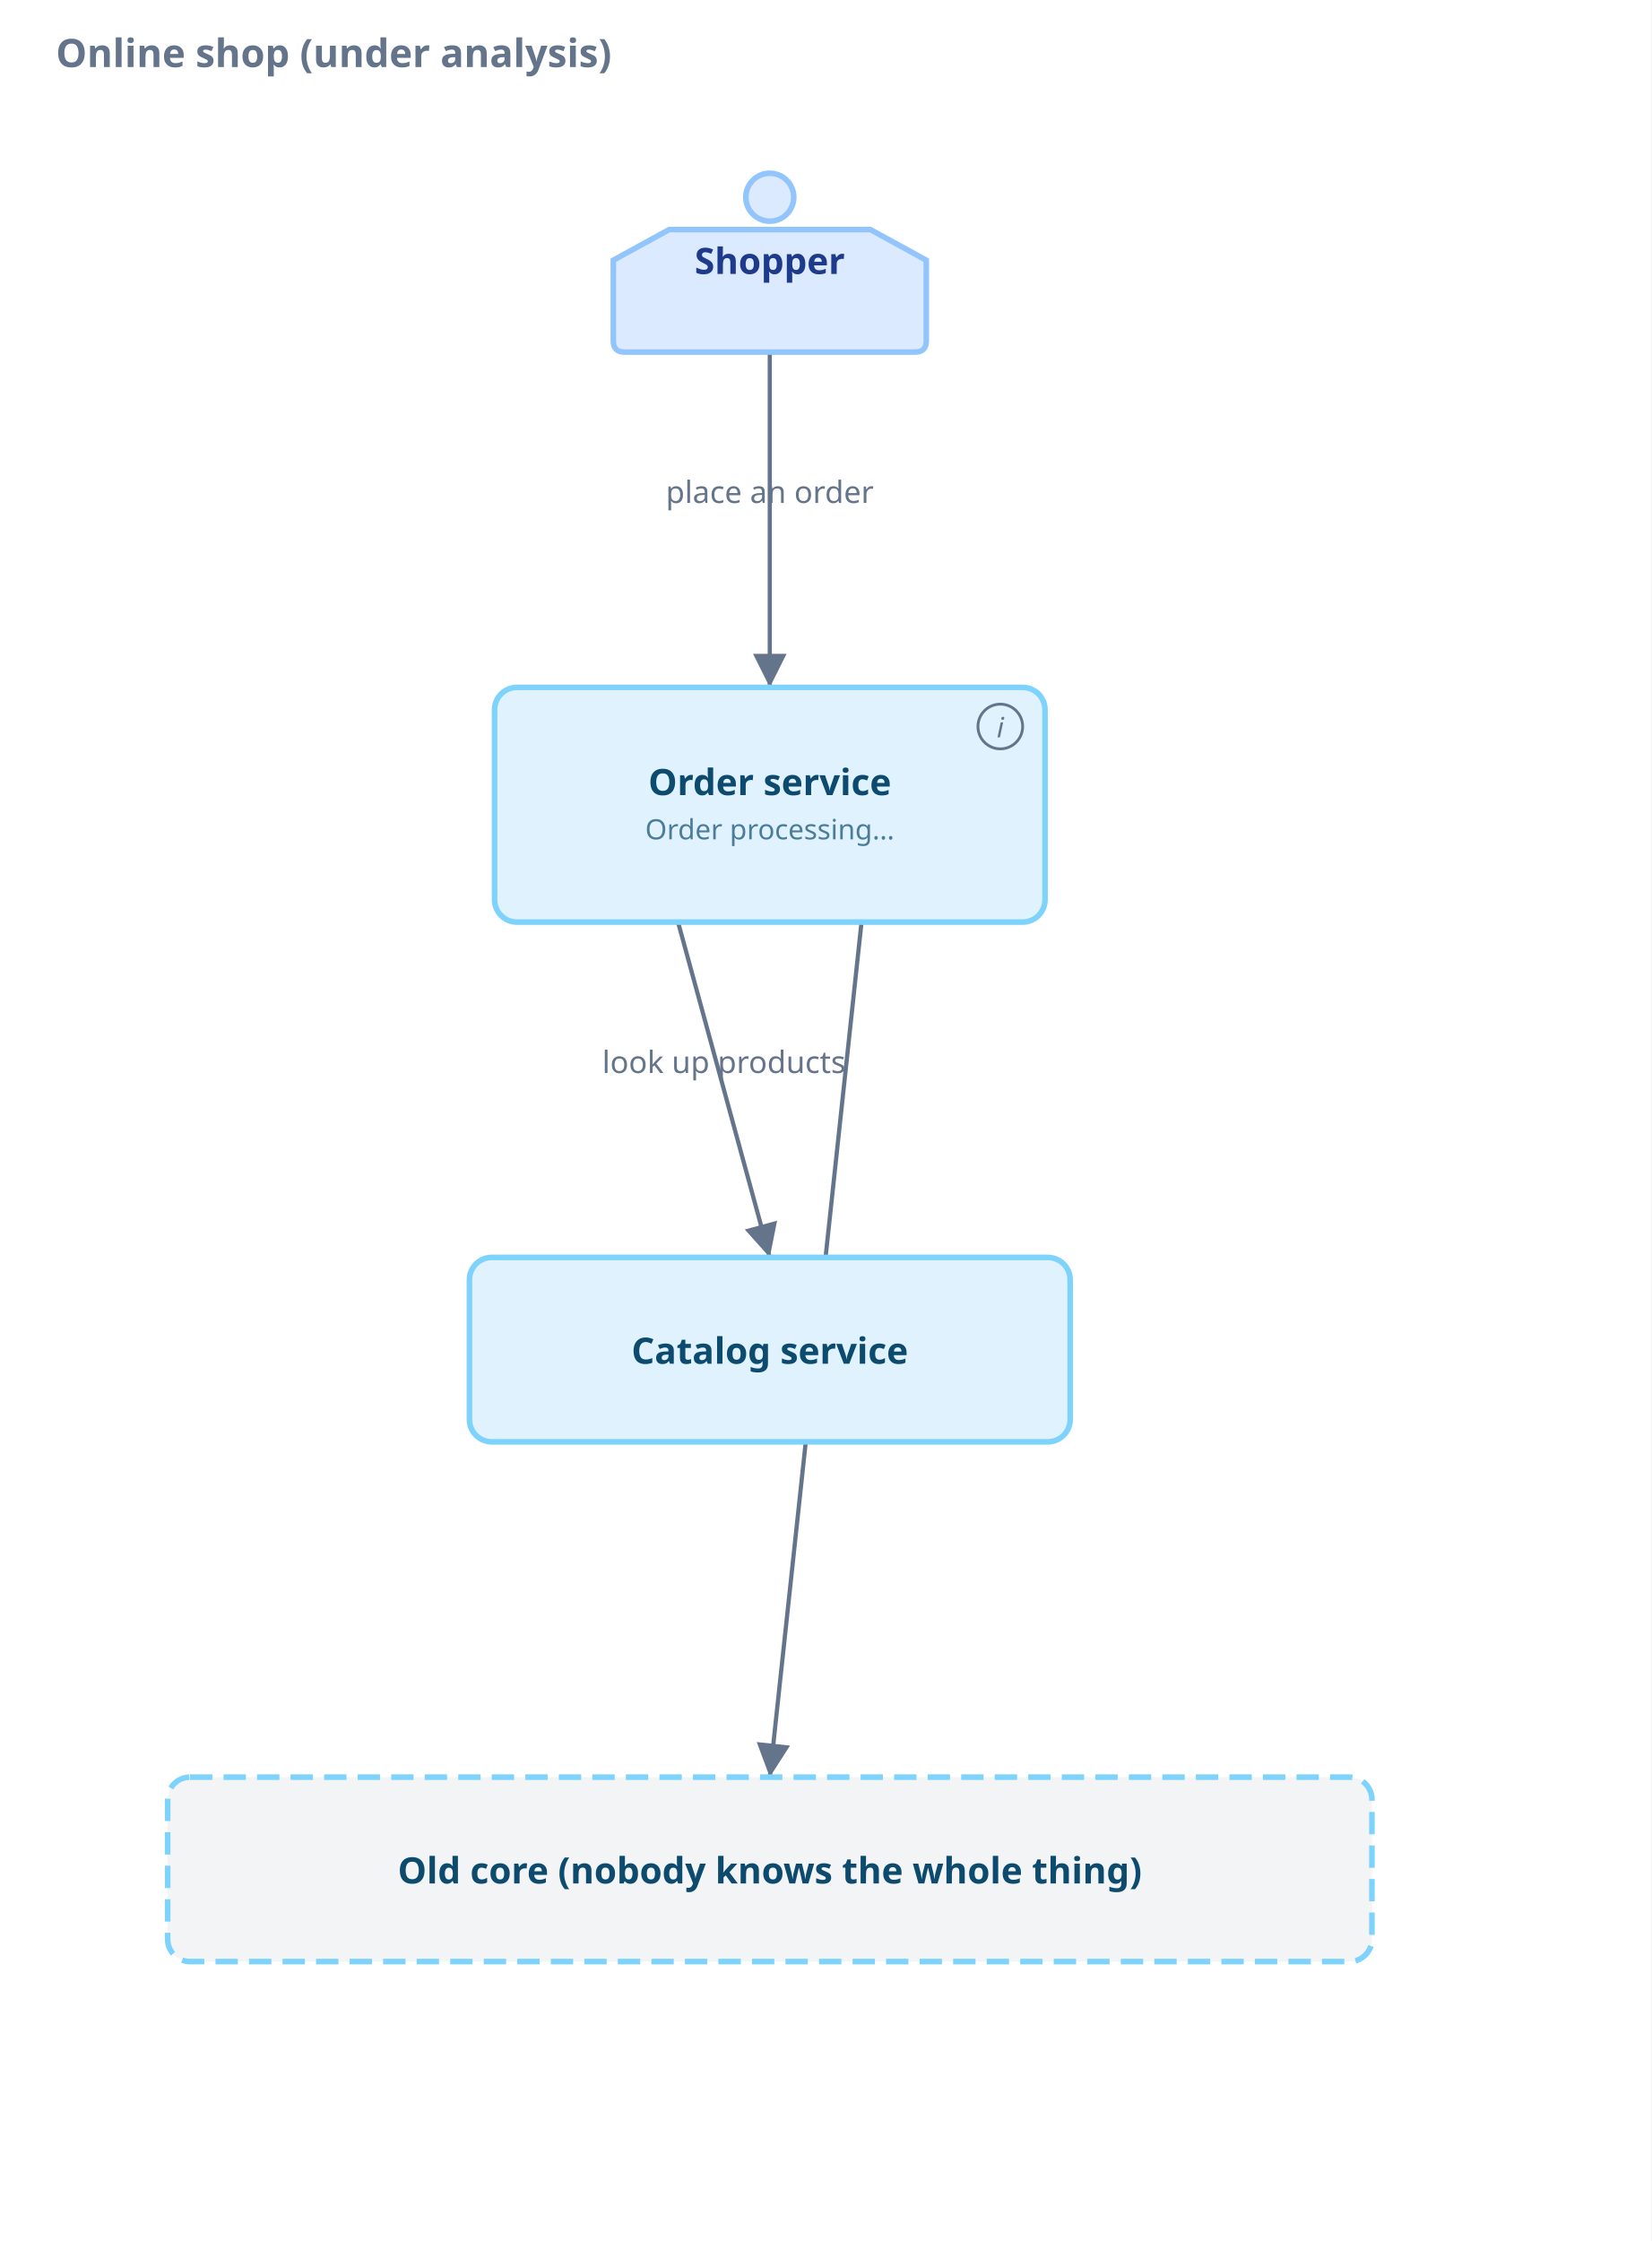
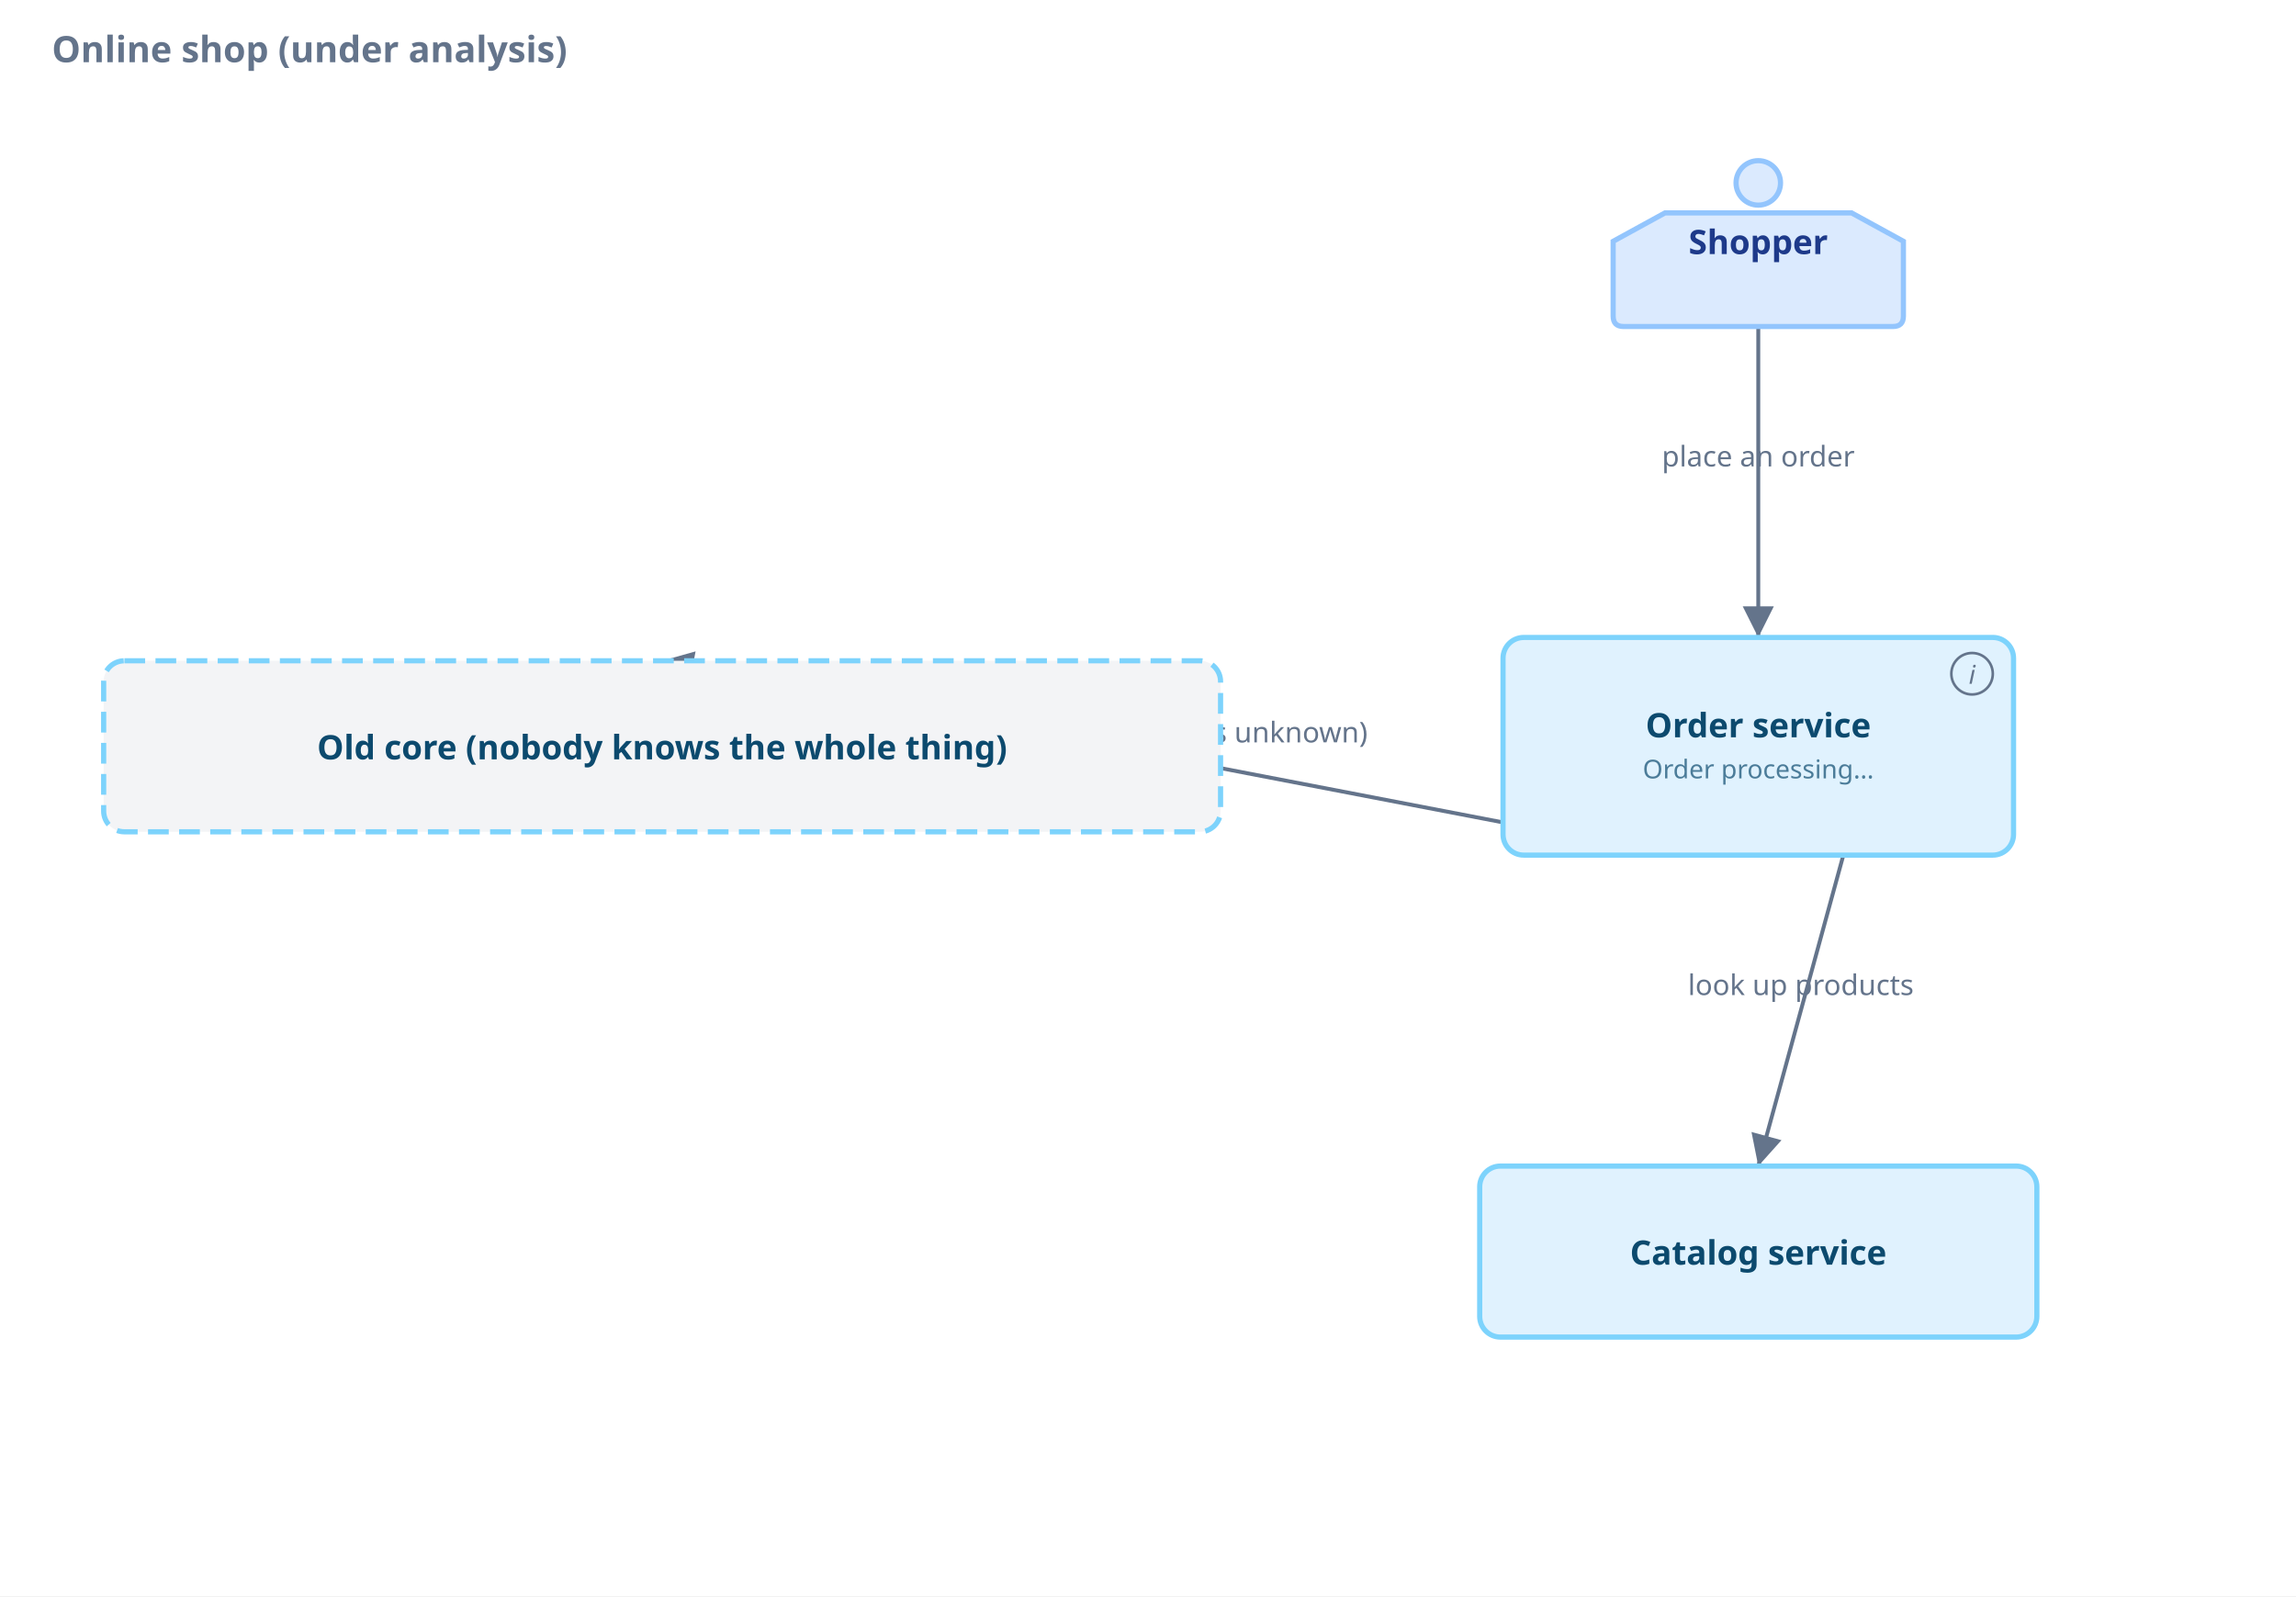
- <svg xmlns="http://www.w3.org/2000/svg" viewBox="0 0 591 802" width="591" height="802">
+ <svg xmlns="http://www.w3.org/2000/svg" viewBox="0 0 886 616" width="886" height="616">
  <defs>
    <marker id="arrow-default" viewBox="0 0 10 10" refX="10" refY="5" markerWidth="8" markerHeight="8" orient="auto-start-reverse">
      <path d="M 0 0 L 10 5 L 0 10 z" fill="#64748B" />
    </marker>
  </defs>
-   <rect width="591" height="802" fill="#FFFFFF" rx="0" />
+   <rect width="886" height="616" fill="#FFFFFF" rx="0" />
  <text x="20" y="24" fill="#64748B" font-size="14px" font-family="sans-serif" font-weight="bold">Online shop (under analysis)</text>
  <g class="edges">
    <g data-edge-from="Customer" data-edge-to="OrderService" data-edge-kind="sync" data-edge-canonical-id="Customer-&gt;OrderService" data-edge-label="place an order" class="krs-edge krs-edge--interactive">
-       <line x1="275.5" y1="126" x2="275.5" y2="246" stroke="transparent" stroke-width="14" stroke-linecap="butt" class="krs-edge__hitline" />
-       <line x1="275.5" y1="126" x2="275.5" y2="246" stroke="#64748B" stroke-width="1.5" marker-end="url(#arrow-default)" />
-       <text x="275.5" y="180" text-anchor="middle" fill="#64748B" font-size="11px" font-family="sans-serif">place an order</text>
+       <line x1="678.5" y1="126" x2="678.5" y2="246" stroke="transparent" stroke-width="14" stroke-linecap="butt" class="krs-edge__hitline" />
+       <line x1="678.5" y1="126" x2="678.5" y2="246" stroke="#64748B" stroke-width="1.5" marker-end="url(#arrow-default)" />
+       <text x="678.5" y="180" text-anchor="middle" fill="#64748B" font-size="11px" font-family="sans-serif">place an order</text>
    </g>
    <g data-edge-from="OrderService" data-edge-to="CatalogService" data-edge-kind="sync" data-edge-canonical-id="OrderService-&gt;CatalogService" data-edge-label="look up products" class="krs-edge krs-edge--interactive">
-       <line x1="242.667" y1="330" x2="275.5" y2="450" stroke="transparent" stroke-width="14" stroke-linecap="butt" class="krs-edge__hitline" />
-       <line x1="242.667" y1="330" x2="275.5" y2="450" stroke="#64748B" stroke-width="1.5" marker-end="url(#arrow-default)" />
-       <text x="259.083" y="384" text-anchor="middle" fill="#64748B" font-size="11px" font-family="sans-serif">look up products</text>
+       <line x1="711.333" y1="330" x2="678.5" y2="450" stroke="transparent" stroke-width="14" stroke-linecap="butt" class="krs-edge__hitline" />
+       <line x1="711.333" y1="330" x2="678.5" y2="450" stroke="#64748B" stroke-width="1.5" marker-end="url(#arrow-default)" />
+       <text x="694.917" y="384" text-anchor="middle" fill="#64748B" font-size="11px" font-family="sans-serif">look up products</text>
    </g>
    <g data-edge-from="OrderService" data-edge-to="Legacy" data-edge-kind="sync" data-edge-canonical-id="OrderService-&gt;Legacy" data-edge-label="query stock (details unknown)" class="krs-edge krs-edge--interactive">
-       <line x1="308.333" y1="330" x2="275.5" y2="636" stroke="transparent" stroke-width="14" stroke-linecap="butt" class="krs-edge__hitline" />
-       <line x1="308.333" y1="330" x2="275.5" y2="636" stroke="#64748B" stroke-width="1.5" marker-end="url(#arrow-default)" />
-       <text x="291.917" y="477" text-anchor="middle" fill="#64748B" font-size="11px" font-family="sans-serif">query stock (details unknown)</text>
+       <line x1="645.667" y1="330" x2="255.5" y2="255" stroke="transparent" stroke-width="14" stroke-linecap="butt" class="krs-edge__hitline" />
+       <line x1="645.667" y1="330" x2="255.5" y2="255" stroke="#64748B" stroke-width="1.5" marker-end="url(#arrow-default)" />
+       <text x="450.583" y="286.5" text-anchor="middle" fill="#64748B" font-size="11px" font-family="sans-serif">query stock (details unknown)</text>
    </g>
  </g>
  <g class="nodes">
    <g data-node-id="Customer" data-node-kind="user" data-has-children="false" data-has-description="false">
-       <circle cx="275.5" cy="70.58" r="8.58" fill="#DBEAFE" stroke="#93C5FD" stroke-width="2" />
-       <path d="M239.5 82.16 L311.5 82.16 L331.5 93.12 L331.5 122 Q331.5 126 327.5 126 L223.5 126 Q219.5 126 219.5 122 L219.5 93.12 Z" fill="#DBEAFE" stroke="#93C5FD" stroke-width="2" />
-       <text x="275.5" y="93" text-anchor="middle" dominant-baseline="central" fill="#1E3A8A" font-size="13px" font-weight="bold" font-family="sans-serif">Shopper</text>
+       <circle cx="678.5" cy="70.58" r="8.58" fill="#DBEAFE" stroke="#93C5FD" stroke-width="2" />
+       <path d="M642.5 82.16 L714.5 82.16 L734.5 93.12 L734.5 122 Q734.5 126 730.5 126 L626.5 126 Q622.5 126 622.5 122 L622.5 93.12 Z" fill="#DBEAFE" stroke="#93C5FD" stroke-width="2" />
+       <text x="678.5" y="93" text-anchor="middle" dominant-baseline="central" fill="#1E3A8A" font-size="13px" font-weight="bold" font-family="sans-serif">Shopper</text>
    </g>
    <g data-node-id="OrderService" data-node-kind="service" data-has-children="false" data-has-description="true">
-       <rect x="177" y="246" width="197" height="84" rx="8" ry="8" fill="#E0F2FE" stroke="#7DD3FC" stroke-width="2" />
-       <text x="275.5" y="279.5" text-anchor="middle" dominant-baseline="central" fill="#0C4A6E" font-size="13px" font-weight="bold" font-family="sans-serif">Order service</text>
-       <text x="275.5" y="296.5" text-anchor="middle" dominant-baseline="central" fill="#0C4A6E" font-size="10px" font-family="sans-serif" opacity="0.7">Order processing…</text>
+       <rect x="580" y="246" width="197" height="84" rx="8" ry="8" fill="#E0F2FE" stroke="#7DD3FC" stroke-width="2" />
+       <text x="678.5" y="279.5" text-anchor="middle" dominant-baseline="central" fill="#0C4A6E" font-size="13px" font-weight="bold" font-family="sans-serif">Order service</text>
+       <text x="678.5" y="296.5" text-anchor="middle" dominant-baseline="central" fill="#0C4A6E" font-size="10px" font-family="sans-serif" opacity="0.7">Order processing…</text>
      <g data-info-button="OrderService" style="cursor: pointer" pointer-events="all">
-         <circle cx="358" cy="260" r="8" fill="transparent" stroke="#64748B" stroke-width="1" />
-         <text x="358" y="260" text-anchor="middle" dominant-baseline="central" fill="#64748B" font-size="10px" font-family="sans-serif" font-style="italic">i</text>
+         <circle cx="761" cy="260" r="8" fill="transparent" stroke="#64748B" stroke-width="1" />
+         <text x="761" y="260" text-anchor="middle" dominant-baseline="central" fill="#64748B" font-size="10px" font-family="sans-serif" font-style="italic">i</text>
      </g>
    </g>
    <g data-node-id="CatalogService" data-node-kind="service" data-has-children="false" data-has-description="false">
-       <rect x="168" y="450" width="215" height="66" rx="8" ry="8" fill="#E0F2FE" stroke="#7DD3FC" stroke-width="2" />
-       <text x="275.5" y="483" text-anchor="middle" dominant-baseline="central" fill="#0C4A6E" font-size="13px" font-weight="bold" font-family="sans-serif">Catalog service</text>
+       <rect x="571" y="450" width="215" height="66" rx="8" ry="8" fill="#E0F2FE" stroke="#7DD3FC" stroke-width="2" />
+       <text x="678.5" y="483" text-anchor="middle" dominant-baseline="central" fill="#0C4A6E" font-size="13px" font-weight="bold" font-family="sans-serif">Catalog service</text>
    </g>
    <g data-node-id="Legacy" data-node-kind="service" data-has-children="false" data-has-description="false">
-       <rect x="60" y="636" width="431" height="66" rx="8" ry="8" fill="#F3F4F6" stroke="#7DD3FC" stroke-width="2" stroke-dasharray="8 4" />
-       <text x="275.5" y="669" text-anchor="middle" dominant-baseline="central" fill="#0C4A6E" font-size="13px" font-weight="bold" font-family="sans-serif">Old core (nobody knows the whole thing)</text>
+       <rect x="40" y="255" width="431" height="66" rx="8" ry="8" fill="#F3F4F6" stroke="#7DD3FC" stroke-width="2" stroke-dasharray="8 4" />
+       <text x="255.5" y="288" text-anchor="middle" dominant-baseline="central" fill="#0C4A6E" font-size="13px" font-weight="bold" font-family="sans-serif">Old core (nobody knows the whole thing)</text>
    </g>
  </g>
</svg>
